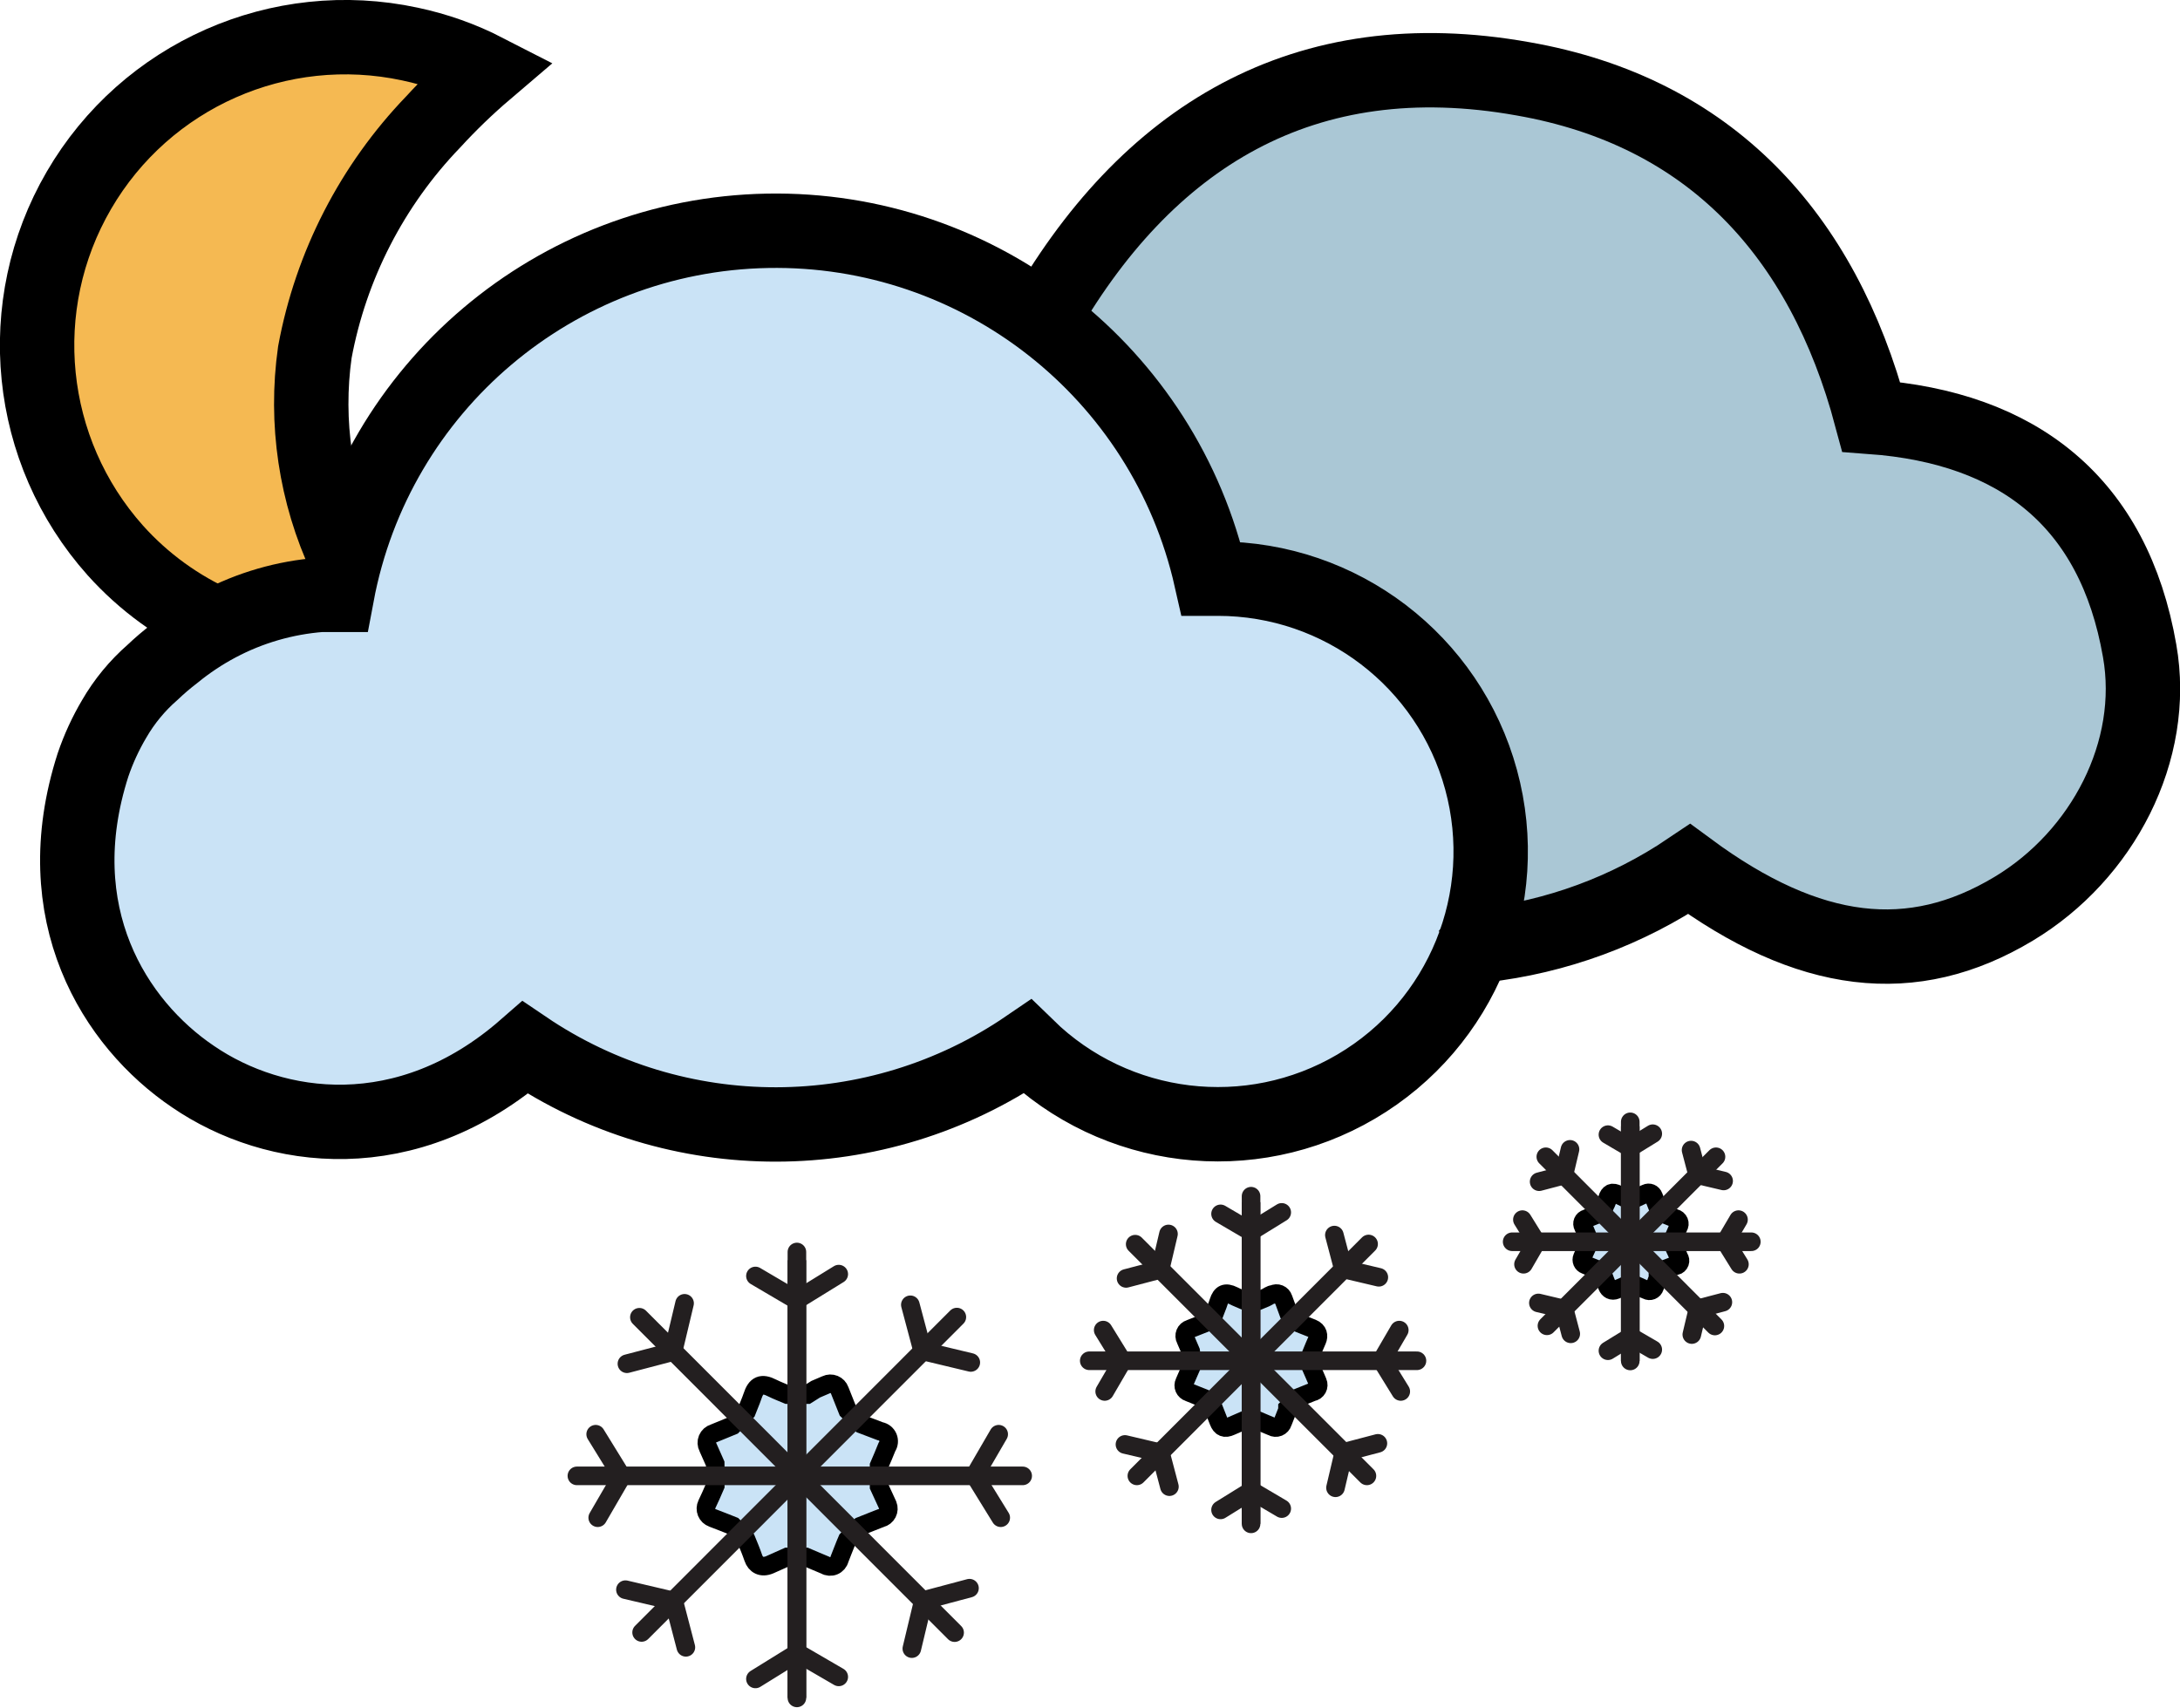
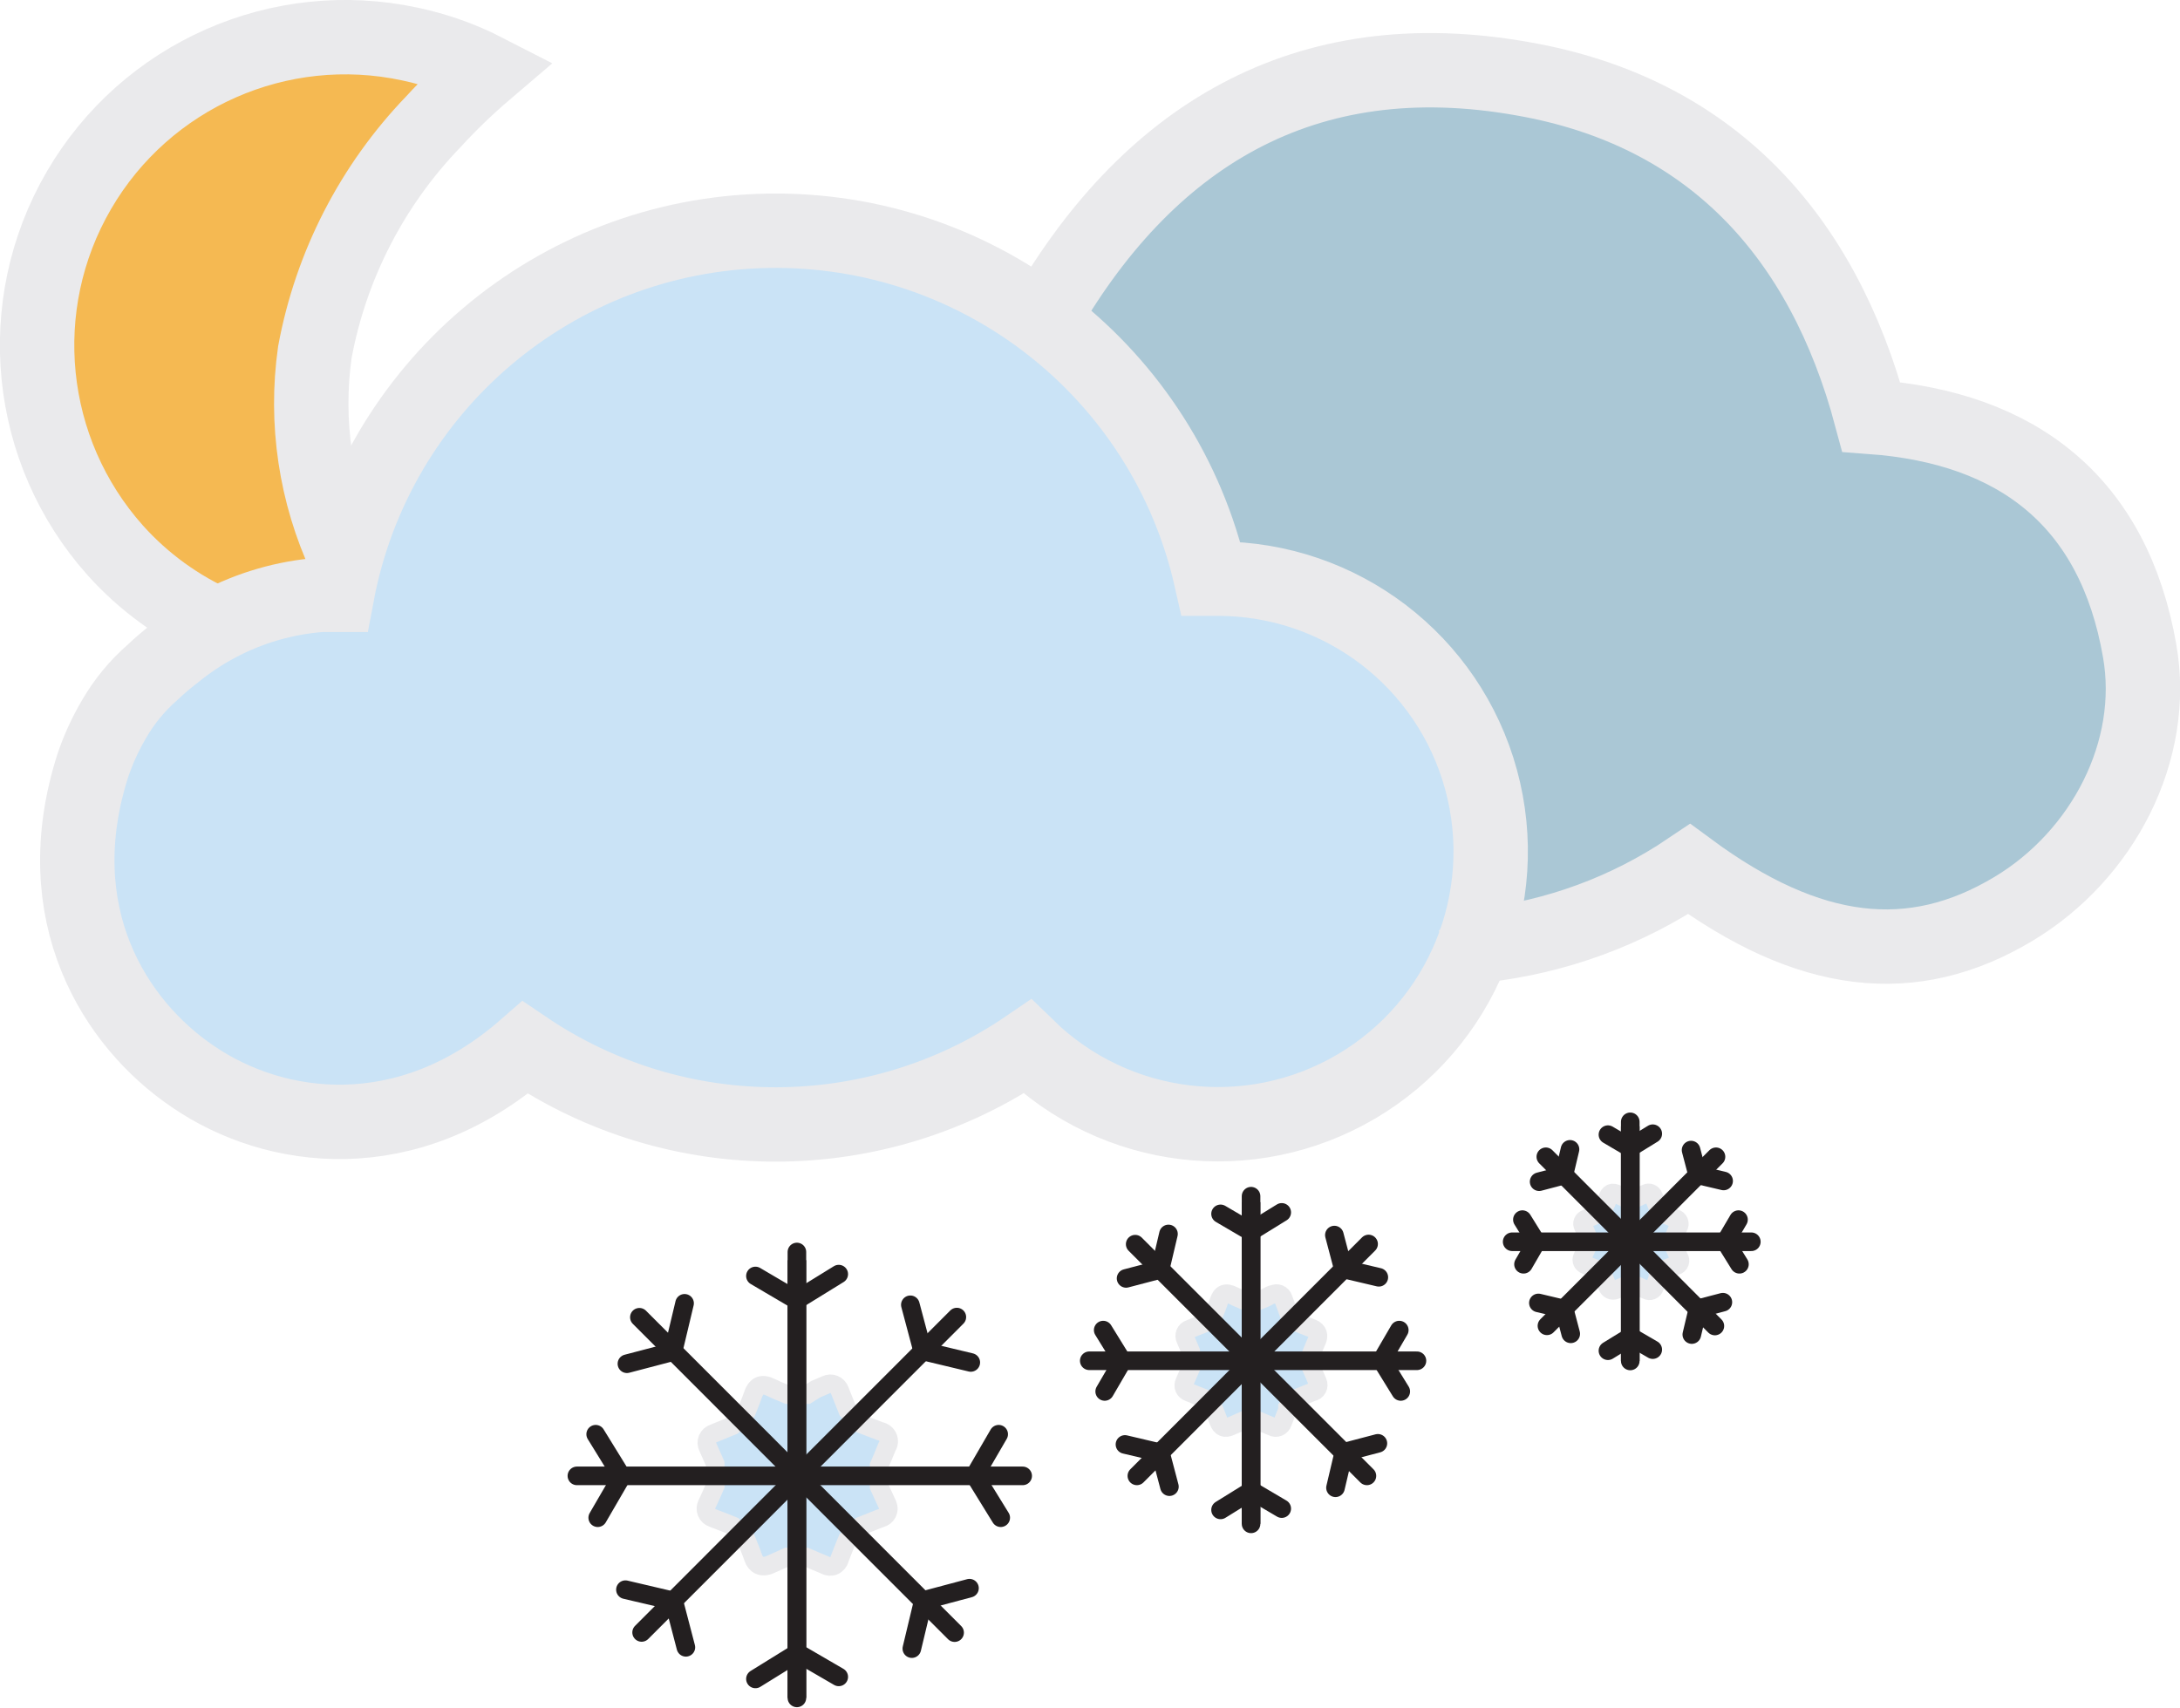
<svg xmlns="http://www.w3.org/2000/svg" viewBox="0 0 117.22 91.81">
  <defs>
-     <style>.cls-1{fill:#cae3f6;}.cls-2{fill:#f5b952;}.cls-3{fill:#aac7d5;}.cls-4,.cls-5,.cls-6,.cls-7{fill:none;stroke-miterlimit:10;}.cls-4,.cls-7{stroke:#000;}.cls-5,.cls-6{stroke:#231f20;}.cls-6{stroke-linecap:round;}.cls-7{stroke-width:4px;}</style>
+     <style>.cls-1{fill:#cae3f6;}.cls-2{fill:#f5b952;}.cls-3{fill:#aac7d5;}.cls-4,.cls-5,.cls-6,.cls-7{fill:none;stroke-miterlimit:10;}.cls-4,.cls-7{stroke:#EAEAEC;}.cls-5,.cls-6{stroke:#231f20;}.cls-6{stroke-linecap:round;}.cls-7{stroke-width:4px;}</style>
  </defs>
  <g id="Layer_2" data-name="Layer 2">
    <g id="Layer_1-2" data-name="Layer 1">
      <path class="cls-1" d="M47.73,80.85l-.46-1V78.74q.21-.49.42-1a.55.55,0,0,0-.36-.85l-1-.39-.75-.73-.43-1.09a.53.53,0,0,0-.73-.29c-.19.07-.38.16-.56.24l-.49.22H42.34c-.28-.13-.55-.23-.81-.36-.58-.29-.88-.15-1.07.44-.09.28-.21.54-.32.83l-.75.75-1,.41a.54.54,0,0,0-.32.77l.39.88a1.09,1.09,0,0,1,0,.14v1.06c-.15.37-.31.71-.45,1.06a.51.51,0,0,0,.3.72l.57.23.53.2.71.73c.14.34.27.66.39,1s.43.55.88.35l.94-.41h1l.54.23.5.21a.53.53,0,0,0,.77-.32l.35-.9.06-.15.73-.73.88-.35.21-.08A.53.53,0,0,0,47.73,80.85Z" />
      <path class="cls-1" d="M70.85,74.25c-.1-.25-.22-.5-.33-.77v-.79l.3-.7c.14-.32.06-.51-.26-.63l-.71-.28-.56-.54-.31-.8a.39.39,0,0,0-.54-.22L68,69.7l-.36.16h-.78c-.2-.09-.4-.16-.59-.26-.43-.22-.65-.11-.79.33-.06.2-.15.39-.23.6l-.56.56-.76.3a.39.39,0,0,0-.23.56l.28.64a.49.49,0,0,1,0,.11v.78l-.34.78a.38.38,0,0,0,.23.53l.42.17.38.15.53.53.28.72c.13.33.32.4.65.26l.69-.3h.77l.4.17.36.16A.39.39,0,0,0,69,76.4c.09-.22.17-.44.26-.65a.78.78,0,0,1,0-.12l.53-.53.65-.26.15-.06A.38.38,0,0,0,70.85,74.25Z" />
      <path class="cls-1" d="M90.28,67.54,90,67v-.58l.22-.52c.1-.23,0-.36-.19-.45l-.52-.21-.4-.4c-.08-.2-.15-.39-.23-.57a.28.28,0,0,0-.39-.16l-.3.13-.26.11h-.57L87,64.15c-.31-.16-.47-.08-.57.24,0,.15-.11.29-.17.44l-.41.41-.55.22a.28.28,0,0,0-.17.41c.07.15.14.31.2.47s0,0,0,.08V67l-.25.57a.29.29,0,0,0,.17.39l.3.12.28.11.39.39.21.52c.09.24.23.3.47.19l.5-.22H88l.29.12.26.12a.29.29,0,0,0,.42-.18l.18-.47,0-.09.39-.39L90,68l.11,0A.29.29,0,0,0,90.28,67.54Z" />
      <path class="cls-2" d="M18.58,30.75a19.61,19.61,0,0,1-1.65-11A24.17,24.17,0,0,1,23.29,7.35,34,34,0,0,1,26.13,4.6a15.87,15.87,0,0,0-4.08-1.44A16.56,16.56,0,0,0,6.2,30.38a16.23,16.23,0,0,0,5.51,4.05" />
      <path class="cls-3" d="M78.5,52.09a1.23,1.23,0,0,1,.77-.46,24.82,24.82,0,0,0,11.14-4.11c6.44,4.76,12,5.41,17.45,2.13,4.78-2.85,7.7-8.49,6.76-13.84-1.38-8-6.52-12-14.43-12.58C97.55,13.39,91.52,6.82,81.48,5c-11.75-2.1-20.3,3.05-26,13.23" />
      <path class="cls-1" d="M65.05,31.9l-.35,0a24,24,0,0,0-47,.87c-.29,0-.58,0-.87,0a14,14,0,0,0-5.53,1.59A14.44,14.44,0,0,0,8.93,36a14.21,14.21,0,0,0-1.17,1,10.11,10.11,0,0,0-2.06,2.5,13.24,13.24,0,0,0-1.13,2.39C2,49.88,5.73,55.84,10,58.69s11.5,4,17.85-1.57a24,24,0,0,0,27,0A14.67,14.67,0,1,0,65.05,31.9Z" />
      <path class="cls-4" d="M47.73,80.94l-.46-1V78.82c.14-.33.28-.64.42-1a.55.55,0,0,0-.36-.85l-1-.38-.75-.74-.43-1.08a.53.53,0,0,0-.73-.3l-.56.24L43.4,75H42.34c-.28-.12-.55-.22-.81-.35-.58-.3-.88-.16-1.07.44-.09.27-.21.53-.32.82l-.75.76-1,.41a.53.53,0,0,0-.32.76l.39.88a1.31,1.31,0,0,1,0,.15V79.9c-.15.36-.31.7-.45,1a.53.53,0,0,0,.3.73l.57.22.53.21.71.73c.14.34.27.65.39,1s.43.55.88.36l.94-.42h1l.54.23.5.21a.52.52,0,0,0,.77-.32c.12-.3.23-.6.35-.89a1.14,1.14,0,0,1,.06-.15l.73-.74.88-.35.21-.08A.52.52,0,0,0,47.73,80.94Z" />
      <line class="cls-5" x1="42.85" y1="67.77" x2="42.85" y2="91.31" />
      <line class="cls-6" x1="42.85" y1="67.33" x2="42.85" y2="91.31" />
      <polyline class="cls-6" points="40.62 68.62 42.83 69.92 45.1 68.52" />
      <polyline class="cls-6" points="45.1 90.18 42.88 88.89 40.62 90.29" />
      <line class="cls-6" x1="34.38" y1="70.84" x2="51.33" y2="87.8" />
      <polyline class="cls-6" points="33.71 73.34 36.19 72.69 36.81 70.09" />
      <polyline class="cls-6" points="52.13 85.41 49.65 86.07 49.03 88.66" />
      <line class="cls-6" x1="51.45" y1="70.83" x2="34.5" y2="87.79" />
      <polyline class="cls-6" points="48.95 70.17 49.61 72.65 52.2 73.27" />
      <polyline class="cls-6" points="36.88 88.59 36.23 86.1 33.63 85.49" />
      <line class="cls-6" x1="54.99" y1="79.37" x2="31.02" y2="79.37" />
      <polyline class="cls-6" points="53.7 77.13 52.41 79.35 53.81 81.62" />
      <polyline class="cls-6" points="32.14 81.62 33.43 79.4 32.03 77.13" />
      <path class="cls-4" d="M70.85,74.33c-.1-.25-.22-.5-.33-.76v-.79c.1-.25.2-.48.3-.71s.06-.5-.26-.63l-.71-.28-.56-.54L69,69.83a.38.38,0,0,0-.54-.22c-.14,0-.27.12-.41.18l-.36.15h-.78c-.2-.09-.4-.16-.59-.26-.43-.21-.65-.11-.79.33-.06.2-.15.39-.23.61l-.56.55-.76.3a.39.39,0,0,0-.23.56c.09.22.19.43.28.65a.28.28,0,0,1,0,.11v.77l-.34.78a.38.38,0,0,0,.23.53l.42.17.38.15.53.54.28.71c.13.33.32.41.65.26l.69-.3h.77l.4.17.36.15a.39.39,0,0,0,.57-.23l.26-.66,0-.11.53-.54.65-.26.15-.06A.38.38,0,0,0,70.85,74.33Z" />
      <line class="cls-5" x1="67.27" y1="64.65" x2="67.27" y2="81.95" />
      <line class="cls-6" x1="67.27" y1="64.33" x2="67.27" y2="81.95" />
      <polyline class="cls-6" points="65.63 65.28 67.25 66.23 68.92 65.2" />
      <polyline class="cls-6" points="68.92 81.13 67.29 80.17 65.63 81.2" />
      <line class="cls-6" x1="61.04" y1="66.91" x2="73.5" y2="79.37" />
      <polyline class="cls-6" points="60.55 68.75 62.38 68.27 62.83 66.36" />
      <polyline class="cls-6" points="74.09 77.62 72.26 78.1 71.81 80.01" />
      <line class="cls-6" x1="73.59" y1="66.9" x2="61.13" y2="79.37" />
      <polyline class="cls-6" points="71.75 66.42 72.23 68.24 74.14 68.69" />
      <polyline class="cls-6" points="62.88 79.95 62.4 78.13 60.49 77.68" />
      <line class="cls-6" x1="76.19" y1="73.18" x2="58.57" y2="73.18" />
      <polyline class="cls-6" points="75.24 71.53 74.29 73.16 75.32 74.83" />
      <polyline class="cls-6" points="59.4 74.83 60.35 73.2 59.32 71.53" />
      <path class="cls-4" d="M90.28,67.63c-.08-.19-.16-.37-.25-.56v-.58l.22-.51a.3.3,0,0,0-.19-.46l-.52-.21-.4-.39c-.08-.21-.15-.39-.23-.58a.28.28,0,0,0-.39-.16l-.3.13-.26.12h-.57L87,64.24c-.31-.16-.47-.09-.57.23,0,.15-.11.29-.17.45l-.41.4-.55.22a.28.28,0,0,0-.17.41c.07.16.14.31.2.47s0,0,0,.08v.57c-.09.19-.17.38-.25.56a.29.29,0,0,0,.17.39l.3.12.28.11.39.39c.07.19.14.36.21.53s.23.29.47.19l.5-.22H88l.29.13.26.11a.29.29,0,0,0,.42-.17l.18-.48,0-.08.39-.4.47-.18.11,0A.28.28,0,0,0,90.28,67.63Z" />
      <line class="cls-5" x1="87.66" y1="60.57" x2="87.66" y2="73.19" />
      <line class="cls-6" x1="87.66" y1="60.33" x2="87.66" y2="73.19" />
      <polyline class="cls-6" points="86.46 61.02 87.65 61.72 88.87 60.97" />
      <polyline class="cls-6" points="88.87 72.58 87.68 71.89 86.46 72.64" />
      <line class="cls-6" x1="83.12" y1="62.21" x2="92.21" y2="71.31" />
      <polyline class="cls-6" points="82.76 63.55 84.09 63.2 84.42 61.81" />
      <polyline class="cls-6" points="92.64 70.03 91.3 70.38 90.97 71.77" />
      <line class="cls-6" x1="92.27" y1="62.21" x2="83.18" y2="71.3" />
      <polyline class="cls-6" points="90.93 61.85 91.28 63.18 92.68 63.51" />
      <polyline class="cls-6" points="84.46 71.73 84.11 70.4 82.72 70.07" />
      <line class="cls-6" x1="94.17" y1="66.78" x2="81.31" y2="66.78" />
      <polyline class="cls-6" points="93.48 65.59 92.78 66.78 93.53 67.99" />
      <polyline class="cls-6" points="81.92 67.99 82.61 66.8 81.86 65.59" />
      <path class="cls-7" d="M18.58,30a19.63,19.63,0,0,1-1.65-11.06A24.21,24.21,0,0,1,23.29,6.56a32.14,32.14,0,0,1,2.84-2.74,16.28,16.28,0,0,0-4.08-1.45A16.57,16.57,0,0,0,6.2,29.6a16.23,16.23,0,0,0,5.51,4" />
      <path class="cls-7" d="M78.93,51.31a1.29,1.29,0,0,1,.77-.47,24.84,24.84,0,0,0,11.13-4.1c6.44,4.75,12,5.41,17.45,2.13C113.06,46,116,40.38,115.05,35c-1.39-8-6.53-12-14.43-12.58C98,12.61,91.94,6,81.9,4.24c-11.74-2.1-20.29,3.05-26,13.23" />
      <path class="cls-7" d="M65.48,31.12l-.36,0a24,24,0,0,0-47,.87l-.87,0a14.06,14.06,0,0,0-5.52,1.6,14.44,14.44,0,0,0-2.36,1.57,14.06,14.06,0,0,0-1.17,1,9.89,9.89,0,0,0-2.06,2.5A13.24,13.24,0,0,0,5,41.14c-2.57,8,1.16,13.91,5.38,16.76,4.38,3,11.5,4,17.86-1.56a24,24,0,0,0,27-.05A14.67,14.67,0,1,0,65.48,31.12Z" />
    </g>
  </g>
</svg>
